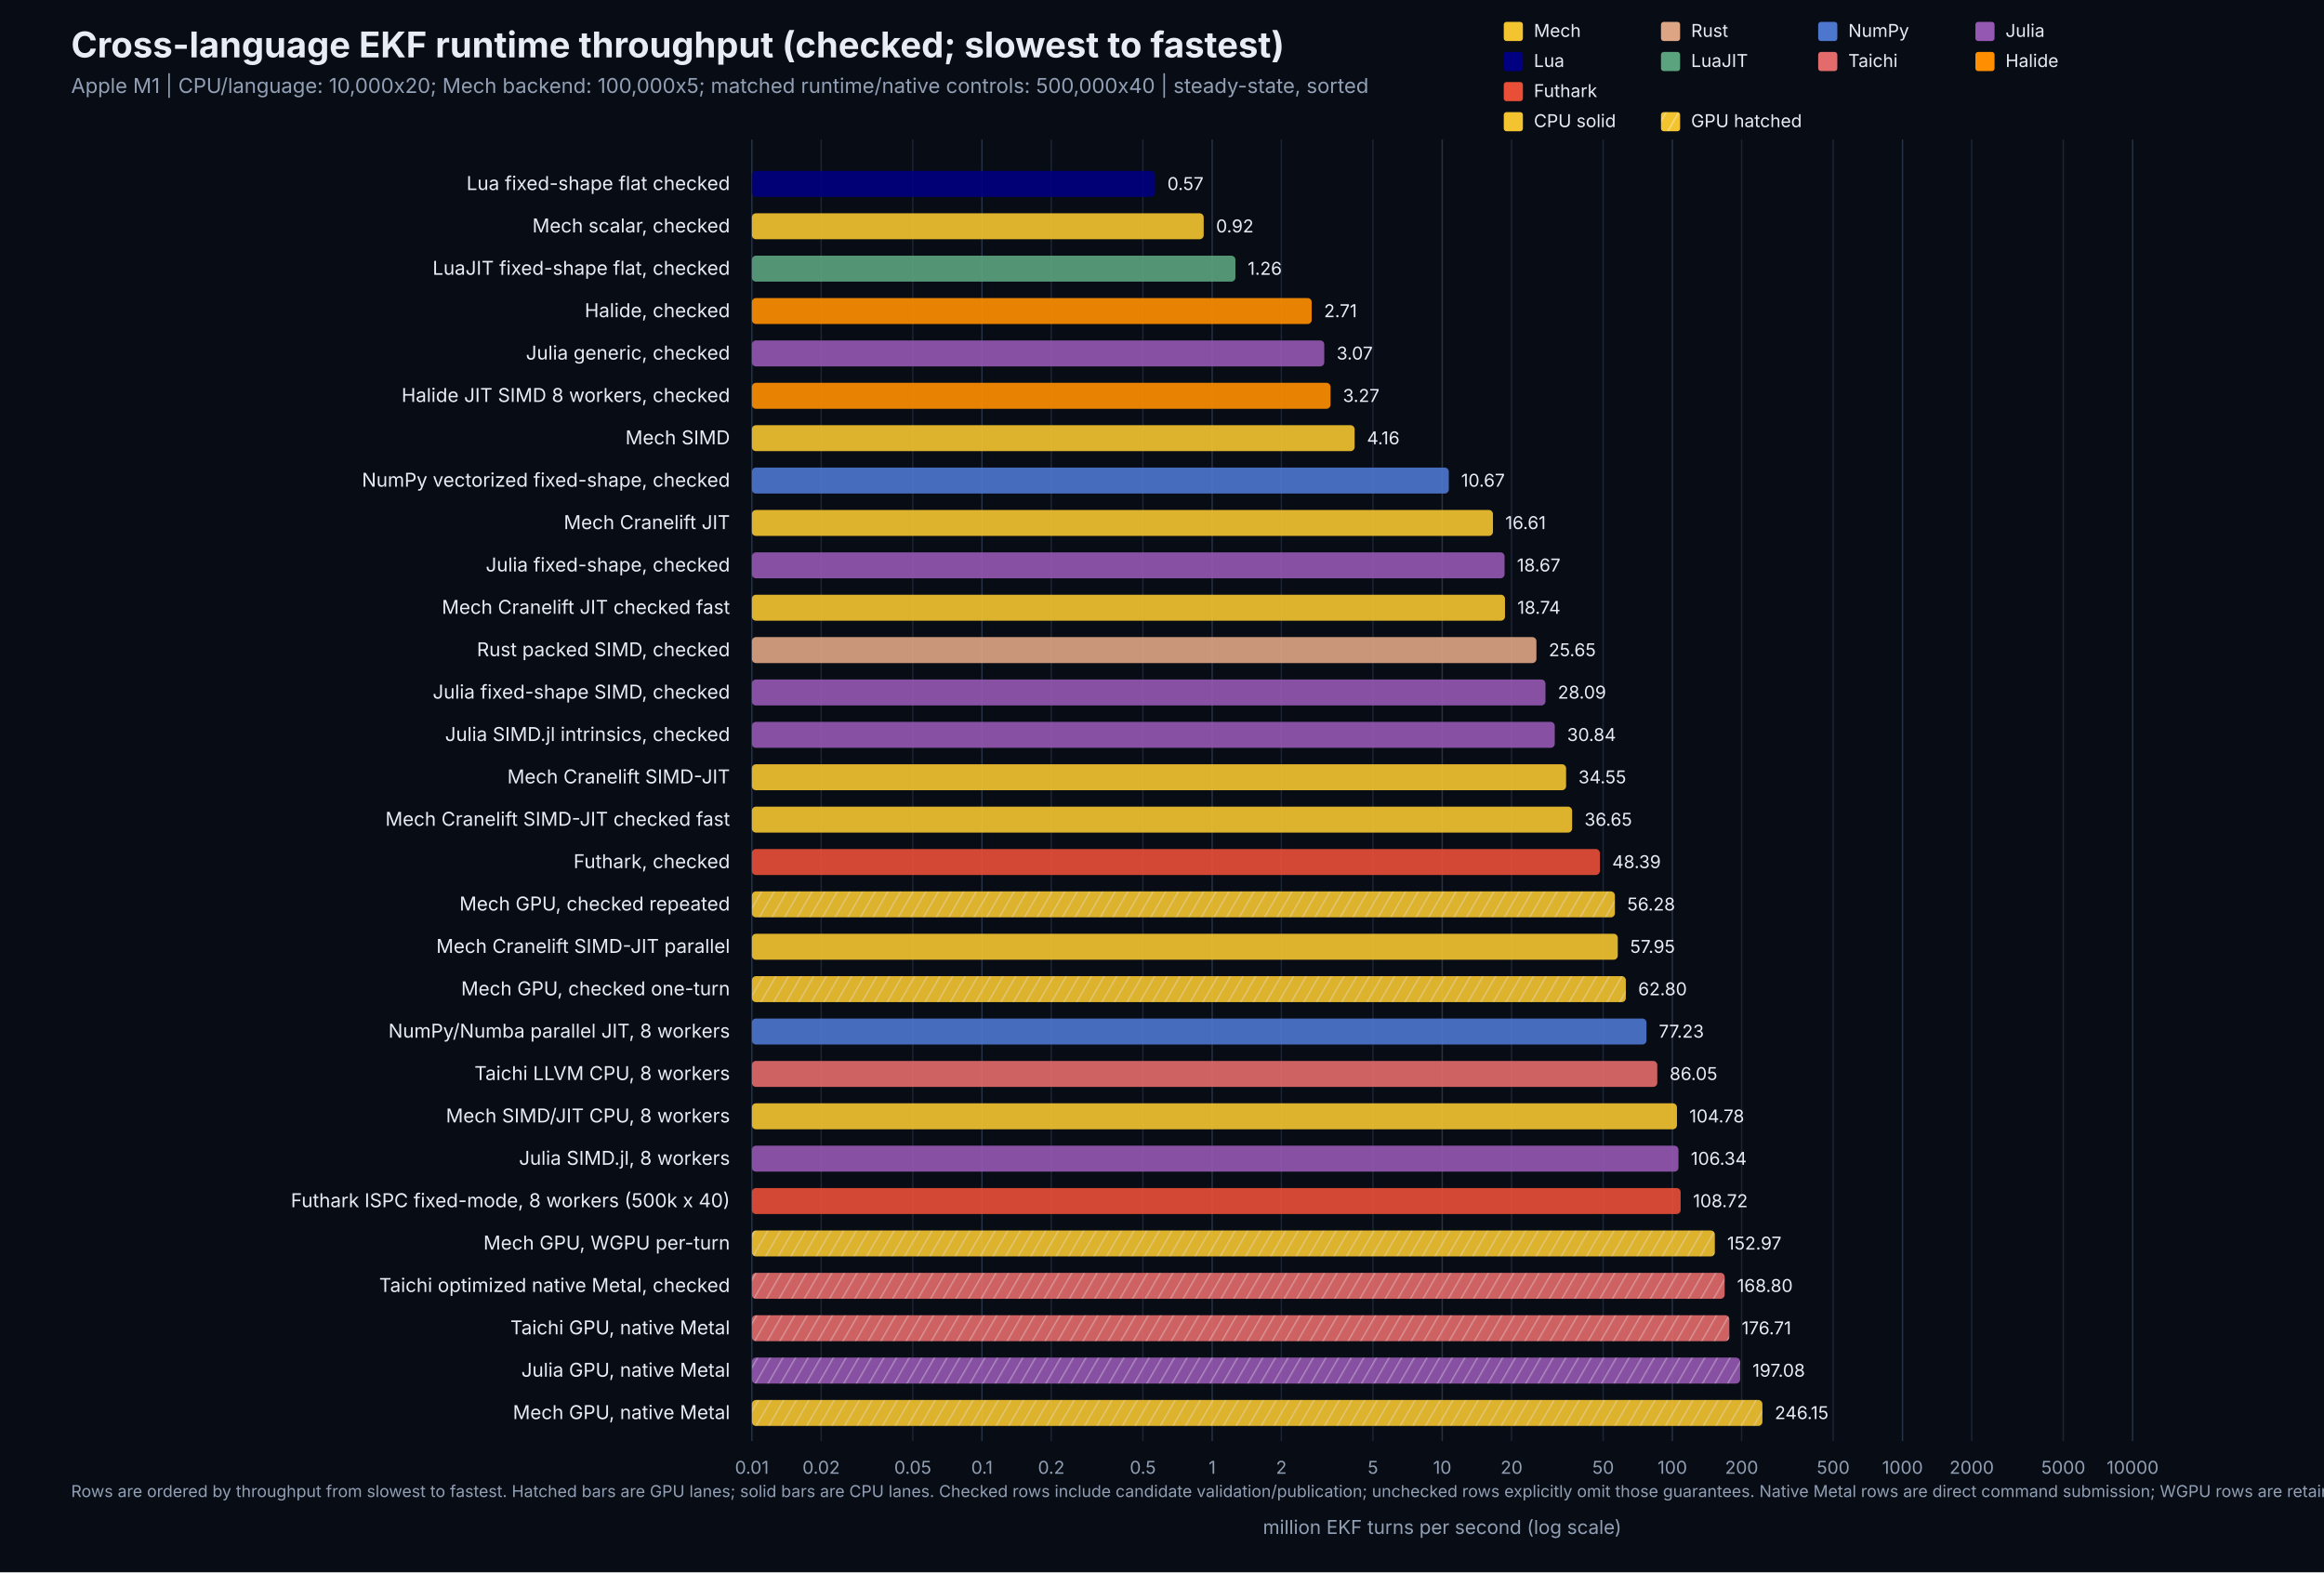
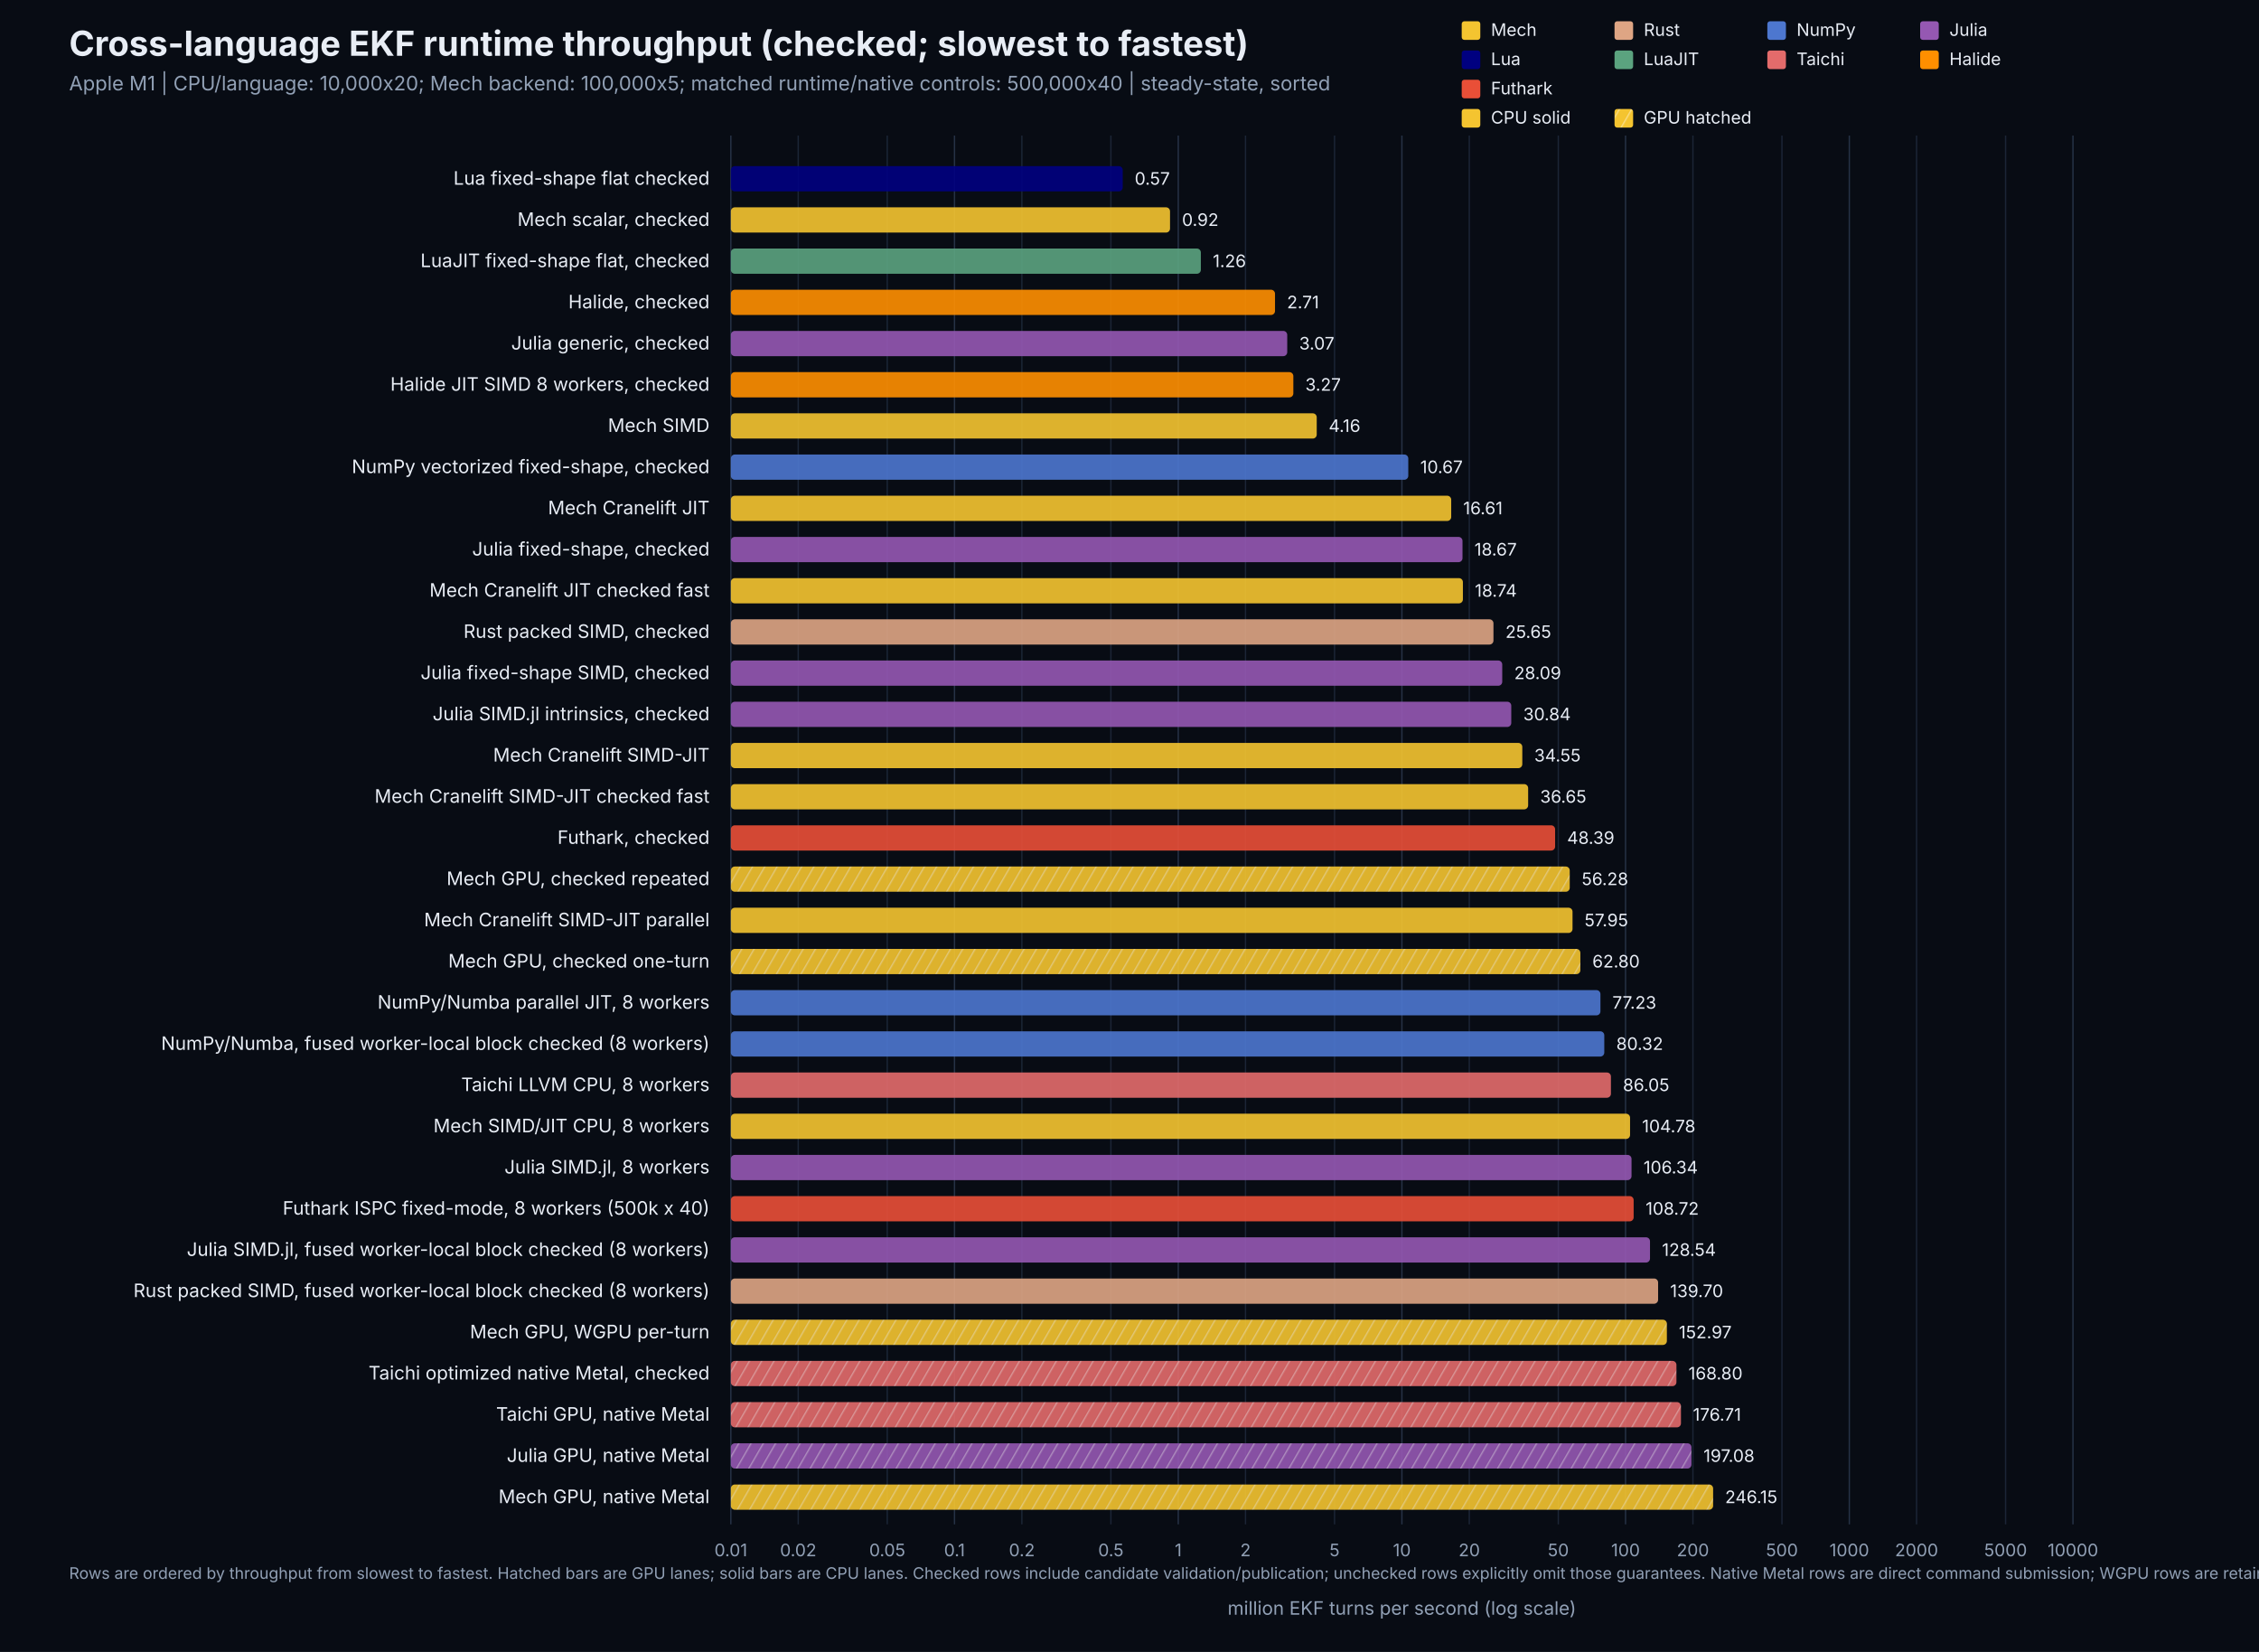
- <svg xmlns="http://www.w3.org/2000/svg" width="1700" height="1150" viewBox="0 0 1700 1150">
+ <svg xmlns="http://www.w3.org/2000/svg" width="1700" height="1243" viewBox="0 0 1700 1243">
  <rect width="100%" height="100%" fill="#080c14" />
  <defs>
    <pattern id="gpu-mech" width="8" height="8" patternUnits="userSpaceOnUse" patternTransform="rotate(30)">
      <rect width="8" height="8" fill="#f4c430" />
      <path d="M0 0V8" stroke="#ffffff" stroke-opacity="0.38" stroke-width="2" />
    </pattern>
    <pattern id="gpu-rust" width="8" height="8" patternUnits="userSpaceOnUse" patternTransform="rotate(30)">
      <rect width="8" height="8" fill="#dea584" />
      <path d="M0 0V8" stroke="#ffffff" stroke-opacity="0.38" stroke-width="2" />
    </pattern>
    <pattern id="gpu-numpy" width="8" height="8" patternUnits="userSpaceOnUse" patternTransform="rotate(30)">
      <rect width="8" height="8" fill="#4d77cf" />
      <path d="M0 0V8" stroke="#ffffff" stroke-opacity="0.38" stroke-width="2" />
    </pattern>
    <pattern id="gpu-julia" width="8" height="8" patternUnits="userSpaceOnUse" patternTransform="rotate(30)">
      <rect width="8" height="8" fill="#9558b2" />
      <path d="M0 0V8" stroke="#ffffff" stroke-opacity="0.38" stroke-width="2" />
    </pattern>
    <pattern id="gpu-lua" width="8" height="8" patternUnits="userSpaceOnUse" patternTransform="rotate(30)">
      <rect width="8" height="8" fill="#000080" />
      <path d="M0 0V8" stroke="#ffffff" stroke-opacity="0.38" stroke-width="2" />
    </pattern>
    <pattern id="gpu-luajit" width="8" height="8" patternUnits="userSpaceOnUse" patternTransform="rotate(30)">
      <rect width="8" height="8" fill="#5ba37f" />
      <path d="M0 0V8" stroke="#ffffff" stroke-opacity="0.38" stroke-width="2" />
    </pattern>
    <pattern id="gpu-taichi" width="8" height="8" patternUnits="userSpaceOnUse" patternTransform="rotate(30)">
      <rect width="8" height="8" fill="#e36b6b" />
      <path d="M0 0V8" stroke="#ffffff" stroke-opacity="0.38" stroke-width="2" />
    </pattern>
    <pattern id="gpu-halide" width="8" height="8" patternUnits="userSpaceOnUse" patternTransform="rotate(30)">
      <rect width="8" height="8" fill="#ff8f00" />
      <path d="M0 0V8" stroke="#ffffff" stroke-opacity="0.38" stroke-width="2" />
    </pattern>
    <pattern id="gpu-futhark" width="8" height="8" patternUnits="userSpaceOnUse" patternTransform="rotate(30)">
      <rect width="8" height="8" fill="#e94f37" />
      <path d="M0 0V8" stroke="#ffffff" stroke-opacity="0.38" stroke-width="2" />
    </pattern>
  </defs>
  <style>text{font-family:-apple-system,BlinkMacSystemFont,"Segoe UI",sans-serif;fill:#e8edf5} .muted{fill:#91a0b5} .grid{stroke:#263246;stroke-width:1} .minor-grid{stroke:#1b2536;stroke-width:1} .axis{fill:#91a0b5;font-size:13px} .label{font-size:14px} .value{font-size:13px;font-variant-numeric:tabular-nums}</style>
  <text x="52" y="42" font-size="26" font-weight="700">Cross-language EKF runtime throughput (checked; slowest to fastest)</text>
  <text x="52" y="68" class="muted" font-size="15">Apple M1 | CPU/language: 10,000x20; Mech backend: 100,000x5; matched runtime/native controls: 500,000x40 | steady-state, sorted</text>
-   <line x1="550.0" y1="102" x2="550.0" y2="1054" class="grid" />
-   <text x="550.0" y="1078" text-anchor="middle" class="axis">0.01</text>
-   <line x1="600.7" y1="102" x2="600.7" y2="1054" class="minor-grid" />
-   <text x="600.7" y="1078" text-anchor="middle" class="axis">0.02</text>
-   <line x1="667.7" y1="102" x2="667.7" y2="1054" class="minor-grid" />
-   <text x="667.7" y="1078" text-anchor="middle" class="axis">0.05</text>
-   <line x1="718.3" y1="102" x2="718.3" y2="1054" class="grid" />
-   <text x="718.3" y="1078" text-anchor="middle" class="axis">0.1</text>
-   <line x1="769.0" y1="102" x2="769.0" y2="1054" class="minor-grid" />
-   <text x="769.0" y="1078" text-anchor="middle" class="axis">0.2</text>
-   <line x1="836.0" y1="102" x2="836.0" y2="1054" class="minor-grid" />
-   <text x="836.0" y="1078" text-anchor="middle" class="axis">0.5</text>
-   <line x1="886.7" y1="102" x2="886.7" y2="1054" class="grid" />
-   <text x="886.7" y="1078" text-anchor="middle" class="axis">1</text>
-   <line x1="937.3" y1="102" x2="937.3" y2="1054" class="minor-grid" />
-   <text x="937.3" y="1078" text-anchor="middle" class="axis">2</text>
-   <line x1="1004.3" y1="102" x2="1004.3" y2="1054" class="minor-grid" />
-   <text x="1004.3" y="1078" text-anchor="middle" class="axis">5</text>
-   <line x1="1055.0" y1="102" x2="1055.0" y2="1054" class="grid" />
-   <text x="1055.0" y="1078" text-anchor="middle" class="axis">10</text>
-   <line x1="1105.7" y1="102" x2="1105.7" y2="1054" class="minor-grid" />
-   <text x="1105.7" y="1078" text-anchor="middle" class="axis">20</text>
-   <line x1="1172.7" y1="102" x2="1172.7" y2="1054" class="minor-grid" />
-   <text x="1172.7" y="1078" text-anchor="middle" class="axis">50</text>
-   <line x1="1223.3" y1="102" x2="1223.3" y2="1054" class="grid" />
-   <text x="1223.3" y="1078" text-anchor="middle" class="axis">100</text>
-   <line x1="1274.0" y1="102" x2="1274.0" y2="1054" class="minor-grid" />
-   <text x="1274.0" y="1078" text-anchor="middle" class="axis">200</text>
-   <line x1="1341.0" y1="102" x2="1341.0" y2="1054" class="minor-grid" />
-   <text x="1341.0" y="1078" text-anchor="middle" class="axis">500</text>
-   <line x1="1391.7" y1="102" x2="1391.7" y2="1054" class="grid" />
-   <text x="1391.7" y="1078" text-anchor="middle" class="axis">1000</text>
-   <line x1="1442.3" y1="102" x2="1442.3" y2="1054" class="minor-grid" />
-   <text x="1442.3" y="1078" text-anchor="middle" class="axis">2000</text>
-   <line x1="1509.3" y1="102" x2="1509.3" y2="1054" class="minor-grid" />
-   <text x="1509.3" y="1078" text-anchor="middle" class="axis">5000</text>
-   <line x1="1560.0" y1="102" x2="1560.0" y2="1054" class="grid" />
-   <text x="1560.0" y="1078" text-anchor="middle" class="axis">10000</text>
-   <text x="1055.0" y="1122" text-anchor="middle" class="muted" font-size="14">million EKF turns per second (log scale)</text>
+   <line x1="550.0" y1="102" x2="550.0" y2="1147" class="grid" />
+   <text x="550.0" y="1171" text-anchor="middle" class="axis">0.01</text>
+   <line x1="600.7" y1="102" x2="600.7" y2="1147" class="minor-grid" />
+   <text x="600.7" y="1171" text-anchor="middle" class="axis">0.02</text>
+   <line x1="667.7" y1="102" x2="667.7" y2="1147" class="minor-grid" />
+   <text x="667.7" y="1171" text-anchor="middle" class="axis">0.05</text>
+   <line x1="718.3" y1="102" x2="718.3" y2="1147" class="grid" />
+   <text x="718.3" y="1171" text-anchor="middle" class="axis">0.1</text>
+   <line x1="769.0" y1="102" x2="769.0" y2="1147" class="minor-grid" />
+   <text x="769.0" y="1171" text-anchor="middle" class="axis">0.2</text>
+   <line x1="836.0" y1="102" x2="836.0" y2="1147" class="minor-grid" />
+   <text x="836.0" y="1171" text-anchor="middle" class="axis">0.5</text>
+   <line x1="886.7" y1="102" x2="886.7" y2="1147" class="grid" />
+   <text x="886.7" y="1171" text-anchor="middle" class="axis">1</text>
+   <line x1="937.3" y1="102" x2="937.3" y2="1147" class="minor-grid" />
+   <text x="937.3" y="1171" text-anchor="middle" class="axis">2</text>
+   <line x1="1004.3" y1="102" x2="1004.3" y2="1147" class="minor-grid" />
+   <text x="1004.3" y="1171" text-anchor="middle" class="axis">5</text>
+   <line x1="1055.0" y1="102" x2="1055.0" y2="1147" class="grid" />
+   <text x="1055.0" y="1171" text-anchor="middle" class="axis">10</text>
+   <line x1="1105.7" y1="102" x2="1105.7" y2="1147" class="minor-grid" />
+   <text x="1105.7" y="1171" text-anchor="middle" class="axis">20</text>
+   <line x1="1172.7" y1="102" x2="1172.7" y2="1147" class="minor-grid" />
+   <text x="1172.7" y="1171" text-anchor="middle" class="axis">50</text>
+   <line x1="1223.3" y1="102" x2="1223.3" y2="1147" class="grid" />
+   <text x="1223.3" y="1171" text-anchor="middle" class="axis">100</text>
+   <line x1="1274.0" y1="102" x2="1274.0" y2="1147" class="minor-grid" />
+   <text x="1274.0" y="1171" text-anchor="middle" class="axis">200</text>
+   <line x1="1341.0" y1="102" x2="1341.0" y2="1147" class="minor-grid" />
+   <text x="1341.0" y="1171" text-anchor="middle" class="axis">500</text>
+   <line x1="1391.7" y1="102" x2="1391.7" y2="1147" class="grid" />
+   <text x="1391.7" y="1171" text-anchor="middle" class="axis">1000</text>
+   <line x1="1442.3" y1="102" x2="1442.3" y2="1147" class="minor-grid" />
+   <text x="1442.3" y="1171" text-anchor="middle" class="axis">2000</text>
+   <line x1="1509.3" y1="102" x2="1509.3" y2="1147" class="minor-grid" />
+   <text x="1509.3" y="1171" text-anchor="middle" class="axis">5000</text>
+   <line x1="1560.0" y1="102" x2="1560.0" y2="1147" class="grid" />
+   <text x="1560.0" y="1171" text-anchor="middle" class="axis">10000</text>
+   <text x="1055.0" y="1215" text-anchor="middle" class="muted" font-size="14">million EKF turns per second (log scale)</text>
  <rect x="1100" y="16" width="14" height="14" rx="2" fill="#f4c430" />
  <text x="1122" y="27" font-size="13">Mech</text>
  <rect x="1215" y="16" width="14" height="14" rx="2" fill="#dea584" />
  <text x="1237" y="27" font-size="13">Rust</text>
  <rect x="1330" y="16" width="14" height="14" rx="2" fill="#4d77cf" />
  <text x="1352" y="27" font-size="13">NumPy</text>
  <rect x="1445" y="16" width="14" height="14" rx="2" fill="#9558b2" />
  <text x="1467" y="27" font-size="13">Julia</text>
  <rect x="1100" y="38" width="14" height="14" rx="2" fill="#000080" />
  <text x="1122" y="49" font-size="13">Lua</text>
  <rect x="1215" y="38" width="14" height="14" rx="2" fill="#5ba37f" />
  <text x="1237" y="49" font-size="13">LuaJIT</text>
  <rect x="1330" y="38" width="14" height="14" rx="2" fill="#e36b6b" />
  <text x="1352" y="49" font-size="13">Taichi</text>
  <rect x="1445" y="38" width="14" height="14" rx="2" fill="#ff8f00" />
  <text x="1467" y="49" font-size="13">Halide</text>
  <rect x="1100" y="60" width="14" height="14" rx="2" fill="#e94f37" />
  <text x="1122" y="71" font-size="13">Futhark</text>
  <rect x="1100" y="82" width="14" height="14" rx="2" fill="#f4c430" />
  <text x="1122" y="93" font-size="13">CPU solid</text>
  <rect x="1215" y="82" width="14" height="14" rx="2" fill="url(#gpu-mech)" />
  <text x="1237" y="93" font-size="13">GPU hatched</text>
  <text x="534" y="139" text-anchor="end" class="label">Lua fixed-shape flat checked</text>
  <rect x="550" y="125" width="294.9" height="19" rx="3" fill="#000080" opacity="0.9" />
  <text x="853.9" y="139" class="value">0.57</text>
  <text x="534" y="170" text-anchor="end" class="label">Mech scalar, checked</text>
  <rect x="550" y="156" width="330.5" height="19" rx="3" fill="#f4c430" opacity="0.9" />
  <text x="889.5" y="170" class="value">0.92</text>
  <text x="534" y="201" text-anchor="end" class="label">LuaJIT fixed-shape flat, checked</text>
  <rect x="550" y="187" width="353.7" height="19" rx="3" fill="#5ba37f" opacity="0.9" />
  <text x="912.7" y="201" class="value">1.26</text>
  <text x="534" y="232" text-anchor="end" class="label">Halide, checked</text>
  <rect x="550" y="218" width="409.5" height="19" rx="3" fill="#ff8f00" opacity="0.9" />
  <text x="968.5" y="232" class="value">2.71</text>
  <text x="534" y="263" text-anchor="end" class="label">Julia generic, checked</text>
  <rect x="550" y="249" width="418.7" height="19" rx="3" fill="#9558b2" opacity="0.9" />
  <text x="977.7" y="263" class="value">3.07</text>
  <text x="534" y="294" text-anchor="end" class="label">Halide JIT SIMD 8 workers, checked</text>
  <rect x="550" y="280" width="423.3" height="19" rx="3" fill="#ff8f00" opacity="0.9" />
  <text x="982.3" y="294" class="value">3.27</text>
  <text x="534" y="325" text-anchor="end" class="label">Mech SIMD</text>
  <rect x="550" y="311" width="440.9" height="19" rx="3" fill="#f4c430" opacity="0.9" />
  <text x="999.9" y="325" class="value">4.16</text>
  <text x="534" y="356" text-anchor="end" class="label">NumPy vectorized fixed-shape, checked</text>
  <rect x="550" y="342" width="509.8" height="19" rx="3" fill="#4d77cf" opacity="0.9" />
  <text x="1068.8" y="356" class="value">10.67</text>
  <text x="534" y="387" text-anchor="end" class="label">Mech Cranelift JIT</text>
  <rect x="550" y="373" width="542.1" height="19" rx="3" fill="#f4c430" opacity="0.9" />
  <text x="1101.1" y="387" class="value">16.61</text>
  <text x="534" y="418" text-anchor="end" class="label">Julia fixed-shape, checked</text>
  <rect x="550" y="404" width="550.6" height="19" rx="3" fill="#9558b2" opacity="0.9" />
  <text x="1109.6" y="418" class="value">18.67</text>
  <text x="534" y="449" text-anchor="end" class="label">Mech Cranelift JIT checked fast</text>
  <rect x="550" y="435" width="550.9" height="19" rx="3" fill="#f4c430" opacity="0.9" />
  <text x="1109.9" y="449" class="value">18.74</text>
  <text x="534" y="480" text-anchor="end" class="label">Rust packed SIMD, checked</text>
  <rect x="550" y="466" width="573.9" height="19" rx="3" fill="#dea584" opacity="0.9" />
  <text x="1132.9" y="480" class="value">25.65</text>
  <text x="534" y="511" text-anchor="end" class="label">Julia fixed-shape SIMD, checked</text>
  <rect x="550" y="497" width="580.5" height="19" rx="3" fill="#9558b2" opacity="0.9" />
  <text x="1139.5" y="511" class="value">28.09</text>
  <text x="534" y="542" text-anchor="end" class="label">Julia SIMD.jl intrinsics, checked</text>
  <rect x="550" y="528" width="587.3" height="19" rx="3" fill="#9558b2" opacity="0.9" />
  <text x="1146.3" y="542" class="value">30.84</text>
  <text x="534" y="573" text-anchor="end" class="label">Mech Cranelift SIMD-JIT</text>
  <rect x="550" y="559" width="595.6" height="19" rx="3" fill="#f4c430" opacity="0.9" />
  <text x="1154.6" y="573" class="value">34.55</text>
  <text x="534" y="604" text-anchor="end" class="label">Mech Cranelift SIMD-JIT checked fast</text>
  <rect x="550" y="590" width="600.0" height="19" rx="3" fill="#f4c430" opacity="0.9" />
  <text x="1159.0" y="604" class="value">36.65</text>
  <text x="534" y="635" text-anchor="end" class="label">Futhark, checked</text>
  <rect x="550" y="621" width="620.3" height="19" rx="3" fill="#e94f37" opacity="0.9" />
  <text x="1179.3" y="635" class="value">48.39</text>
  <text x="534" y="666" text-anchor="end" class="label">Mech GPU, checked repeated</text>
  <rect x="550" y="652" width="631.3" height="19" rx="3" fill="url(#gpu-mech)" opacity="0.9" />
  <text x="1190.3" y="666" class="value">56.28</text>
  <text x="534" y="697" text-anchor="end" class="label">Mech Cranelift SIMD-JIT parallel</text>
  <rect x="550" y="683" width="633.4" height="19" rx="3" fill="#f4c430" opacity="0.9" />
  <text x="1192.4" y="697" class="value">57.95</text>
  <text x="534" y="728" text-anchor="end" class="label">Mech GPU, checked one-turn</text>
  <rect x="550" y="714" width="639.3" height="19" rx="3" fill="url(#gpu-mech)" opacity="0.9" />
  <text x="1198.3" y="728" class="value">62.80</text>
  <text x="534" y="759" text-anchor="end" class="label">NumPy/Numba parallel JIT, 8 workers</text>
  <rect x="550" y="745" width="654.4" height="19" rx="3" fill="#4d77cf" opacity="0.9" />
  <text x="1213.4" y="759" class="value">77.23</text>
-   <text x="534" y="790" text-anchor="end" class="label">Taichi LLVM CPU, 8 workers</text>
-   <rect x="550" y="776" width="662.3" height="19" rx="3" fill="#e36b6b" opacity="0.9" />
-   <text x="1221.3" y="790" class="value">86.05</text>
-   <text x="534" y="821" text-anchor="end" class="label">Mech SIMD/JIT CPU, 8 workers</text>
-   <rect x="550" y="807" width="676.7" height="19" rx="3" fill="#f4c430" opacity="0.9" />
-   <text x="1235.7" y="821" class="value">104.78</text>
-   <text x="534" y="852" text-anchor="end" class="label">Julia SIMD.jl, 8 workers</text>
-   <rect x="550" y="838" width="677.8" height="19" rx="3" fill="#9558b2" opacity="0.9" />
-   <text x="1236.8" y="852" class="value">106.34</text>
-   <text x="534" y="883" text-anchor="end" class="label">Futhark ISPC fixed-mode, 8 workers (500k x 40)</text>
-   <rect x="550" y="869" width="679.4" height="19" rx="3" fill="#e94f37" opacity="0.9" />
-   <text x="1238.4" y="883" class="value">108.72</text>
-   <text x="534" y="914" text-anchor="end" class="label">Mech GPU, WGPU per-turn</text>
-   <rect x="550" y="900" width="704.4" height="19" rx="3" fill="url(#gpu-mech)" opacity="0.9" />
-   <text x="1263.4" y="914" class="value">152.97</text>
-   <text x="534" y="945" text-anchor="end" class="label">Taichi optimized native Metal, checked</text>
-   <rect x="550" y="931" width="711.6" height="19" rx="3" fill="url(#gpu-taichi)" opacity="0.9" />
-   <text x="1270.6" y="945" class="value">168.80</text>
-   <text x="534" y="976" text-anchor="end" class="label">Taichi GPU, native Metal</text>
-   <rect x="550" y="962" width="715.0" height="19" rx="3" fill="url(#gpu-taichi)" opacity="0.9" />
-   <text x="1274.0" y="976" class="value">176.71</text>
-   <text x="534" y="1007" text-anchor="end" class="label">Julia GPU, native Metal</text>
-   <rect x="550" y="993" width="722.9" height="19" rx="3" fill="url(#gpu-julia)" opacity="0.9" />
-   <text x="1281.9" y="1007" class="value">197.08</text>
-   <text x="534" y="1038" text-anchor="end" class="label">Mech GPU, native Metal</text>
-   <rect x="550" y="1024" width="739.2" height="19" rx="3" fill="url(#gpu-mech)" opacity="0.9" />
-   <text x="1298.2" y="1038" class="value">246.15</text>
-   <text x="52" y="1095" class="muted" font-size="12">Rows are ordered by throughput from slowest to fastest. Hatched bars are GPU lanes; solid bars are CPU lanes. Checked rows include candidate validation/publication; unchecked rows explicitly omit those guarantees. Native Metal rows are direct command submission; WGPU rows are retained as a portable transport control. Compilation, allocation, warmup, and final readback are excluded from the timed region.</text>
+   <text x="534" y="790" text-anchor="end" class="label">NumPy/Numba, fused worker-local block checked (8 workers)</text>
+   <rect x="550" y="776" width="657.3" height="19" rx="3" fill="#4d77cf" opacity="0.9" />
+   <text x="1216.3" y="790" class="value">80.32</text>
+   <text x="534" y="821" text-anchor="end" class="label">Taichi LLVM CPU, 8 workers</text>
+   <rect x="550" y="807" width="662.3" height="19" rx="3" fill="#e36b6b" opacity="0.9" />
+   <text x="1221.3" y="821" class="value">86.05</text>
+   <text x="534" y="852" text-anchor="end" class="label">Mech SIMD/JIT CPU, 8 workers</text>
+   <rect x="550" y="838" width="676.7" height="19" rx="3" fill="#f4c430" opacity="0.9" />
+   <text x="1235.7" y="852" class="value">104.78</text>
+   <text x="534" y="883" text-anchor="end" class="label">Julia SIMD.jl, 8 workers</text>
+   <rect x="550" y="869" width="677.8" height="19" rx="3" fill="#9558b2" opacity="0.9" />
+   <text x="1236.8" y="883" class="value">106.34</text>
+   <text x="534" y="914" text-anchor="end" class="label">Futhark ISPC fixed-mode, 8 workers (500k x 40)</text>
+   <rect x="550" y="900" width="679.4" height="19" rx="3" fill="#e94f37" opacity="0.9" />
+   <text x="1238.4" y="914" class="value">108.72</text>
+   <text x="534" y="945" text-anchor="end" class="label">Julia SIMD.jl, fused worker-local block checked (8 workers)</text>
+   <rect x="550" y="931" width="691.7" height="19" rx="3" fill="#9558b2" opacity="0.9" />
+   <text x="1250.7" y="945" class="value">128.54</text>
+   <text x="534" y="976" text-anchor="end" class="label">Rust packed SIMD, fused worker-local block checked (8 workers)</text>
+   <rect x="550" y="962" width="697.8" height="19" rx="3" fill="#dea584" opacity="0.9" />
+   <text x="1256.8" y="976" class="value">139.70</text>
+   <text x="534" y="1007" text-anchor="end" class="label">Mech GPU, WGPU per-turn</text>
+   <rect x="550" y="993" width="704.4" height="19" rx="3" fill="url(#gpu-mech)" opacity="0.9" />
+   <text x="1263.4" y="1007" class="value">152.97</text>
+   <text x="534" y="1038" text-anchor="end" class="label">Taichi optimized native Metal, checked</text>
+   <rect x="550" y="1024" width="711.6" height="19" rx="3" fill="url(#gpu-taichi)" opacity="0.9" />
+   <text x="1270.6" y="1038" class="value">168.80</text>
+   <text x="534" y="1069" text-anchor="end" class="label">Taichi GPU, native Metal</text>
+   <rect x="550" y="1055" width="715.0" height="19" rx="3" fill="url(#gpu-taichi)" opacity="0.9" />
+   <text x="1274.0" y="1069" class="value">176.71</text>
+   <text x="534" y="1100" text-anchor="end" class="label">Julia GPU, native Metal</text>
+   <rect x="550" y="1086" width="722.9" height="19" rx="3" fill="url(#gpu-julia)" opacity="0.9" />
+   <text x="1281.9" y="1100" class="value">197.08</text>
+   <text x="534" y="1131" text-anchor="end" class="label">Mech GPU, native Metal</text>
+   <rect x="550" y="1117" width="739.2" height="19" rx="3" fill="url(#gpu-mech)" opacity="0.9" />
+   <text x="1298.2" y="1131" class="value">246.15</text>
+   <text x="52" y="1188" class="muted" font-size="12">Rows are ordered by throughput from slowest to fastest. Hatched bars are GPU lanes; solid bars are CPU lanes. Checked rows include candidate validation/publication; unchecked rows explicitly omit those guarantees. Native Metal rows are direct command submission; WGPU rows are retained as a portable transport control. Compilation, allocation, warmup, and final readback are excluded from the timed region.</text>
</svg>
